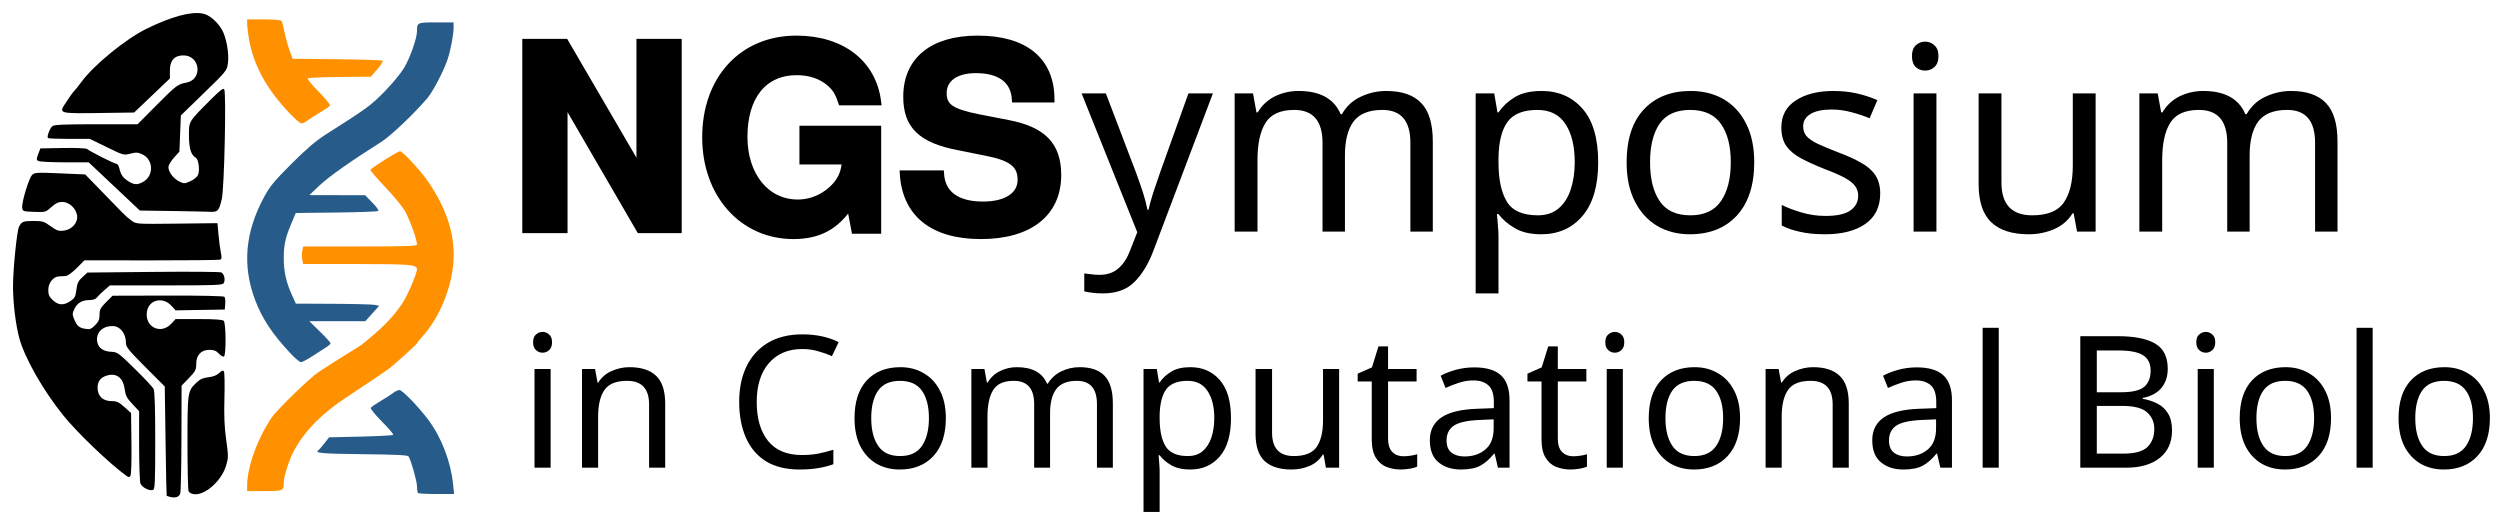
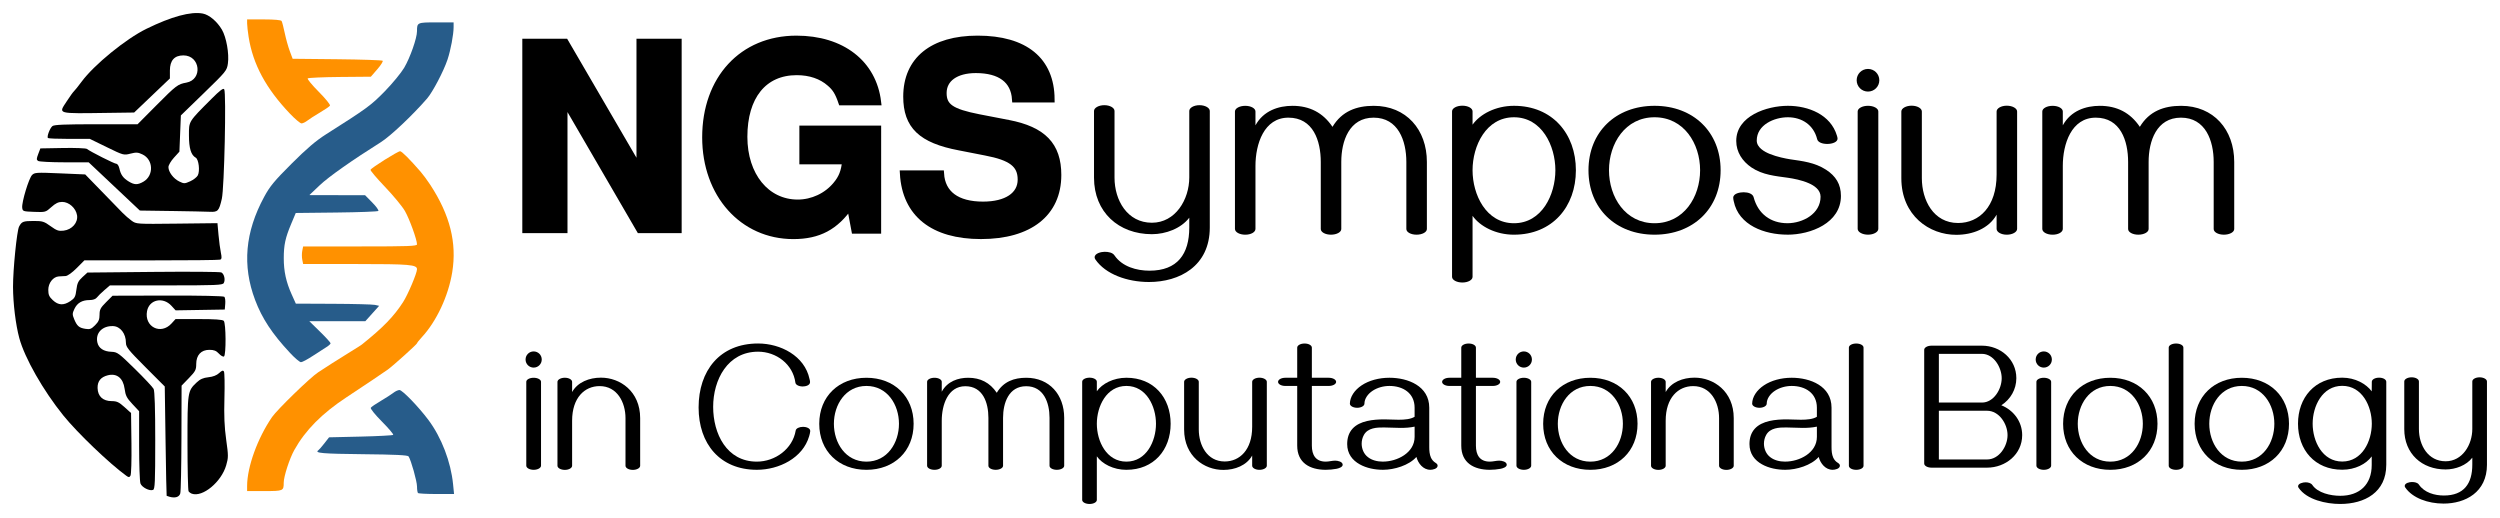
<svg xmlns="http://www.w3.org/2000/svg" width="191.62mm" height="39.629mm" viewBox="0 0 191.62 39.629" version="1.1" id="svg91">
  <defs id="defs85" />
  <g id="layer1" transform="translate(66.11432,-94.13808)">
    <path style="fill:#000000;stroke-width:0.112" d="m -53.121,132.214 c -0.108,-0.029 -0.207,-0.063 -0.22,-0.073 -0.013,-0.011 -0.051,-1.901 -0.084,-4.2 l -0.061,-4.18 -1.488,-1.49 c -1.304,-1.307 -1.488,-1.536 -1.488,-1.859 0,-0.708 -0.432,-1.264 -0.995,-1.28 -0.822,-0.023 -1.354,0.535 -1.195,1.255 0.097,0.441 0.481,0.695 1.085,0.716 0.444,0.016 0.553,0.096 1.788,1.308 0.723,0.71 1.371,1.401 1.439,1.536 0.082,0.164 0.124,1.48 0.124,3.961 0,3.219 -0.023,3.724 -0.17,3.781 -0.268,0.103 -0.849,-0.193 -0.962,-0.49 -0.057,-0.149 -0.103,-1.457 -0.103,-2.906 v -2.636 l -0.514,-0.549 c -0.437,-0.467 -0.527,-0.643 -0.599,-1.176 -0.11,-0.814 -0.596,-1.202 -1.287,-1.029 -0.539,0.135 -0.798,0.458 -0.784,0.979 0.017,0.637 0.409,0.999 1.085,1.001 0.391,0.001 0.556,0.078 0.976,0.457 l 0.505,0.455 0.03,2.322 c 0.017,1.306 -0.016,2.392 -0.075,2.482 -0.091,0.139 -0.134,0.139 -0.326,0 -1.3,-0.943 -3.734,-3.274 -4.816,-4.612 -1.542,-1.907 -2.967,-4.408 -3.379,-5.933 -0.278,-1.03 -0.477,-2.653 -0.481,-3.929 -0.004,-1.32 0.296,-4.299 0.464,-4.619 0.204,-0.388 0.312,-0.429 1.124,-0.431 0.669,-10e-4 0.79,0.036 1.291,0.398 0.473,0.341 0.618,0.391 1.002,0.344 0.646,-0.08 1.115,-0.62 1.026,-1.18 -0.087,-0.547 -0.617,-1.023 -1.14,-1.023 -0.29,0 -0.505,0.103 -0.831,0.398 -0.435,0.393 -0.452,0.397 -1.319,0.365 -0.85,-0.032 -0.88,-0.042 -0.913,-0.321 -0.048,-0.413 0.508,-2.255 0.756,-2.504 0.195,-0.195 0.341,-0.204 2.141,-0.127 l 1.932,0.083 1.27,1.306 c 0.699,0.718 1.417,1.457 1.597,1.643 0.18,0.185 0.49,0.454 0.689,0.597 0.361,0.26 0.371,0.261 3.471,0.225 l 3.109,-0.036 0.081,0.898 c 0.045,0.494 0.126,1.11 0.182,1.369 0.078,0.367 0.066,0.484 -0.055,0.53 -0.085,0.033 -2.461,0.058 -5.28,0.056 l -5.125,-0.004 -0.593,0.596 c -0.35,0.351 -0.699,0.601 -0.851,0.608 -0.142,0.006 -0.375,0.019 -0.516,0.028 -0.437,0.027 -0.809,0.502 -0.809,1.032 0,0.376 0.067,0.528 0.349,0.791 0.425,0.397 0.829,0.417 1.347,0.069 0.332,-0.223 0.391,-0.337 0.457,-0.868 0.062,-0.503 0.143,-0.673 0.461,-0.965 l 0.386,-0.354 5.04,-0.05 c 2.772,-0.027 5.122,-0.009 5.222,0.04 0.22,0.108 0.326,0.567 0.187,0.815 -0.089,0.159 -0.582,0.179 -4.413,0.179 h -4.313 l -0.425,0.365 c -0.234,0.201 -0.491,0.453 -0.572,0.561 -0.093,0.124 -0.299,0.197 -0.561,0.198 -0.574,0.002 -0.943,0.217 -1.161,0.675 -0.165,0.347 -0.168,0.433 -0.023,0.783 0.22,0.533 0.377,0.67 0.856,0.747 0.351,0.057 0.456,0.018 0.75,-0.276 0.27,-0.27 0.342,-0.439 0.342,-0.803 0,-0.395 0.071,-0.531 0.499,-0.96 l 0.499,-0.499 4.231,-0.011 c 2.488,-0.006 4.274,0.033 4.336,0.094 0.058,0.058 0.089,0.301 0.069,0.541 l -0.036,0.436 -1.884,0.031 -1.884,0.031 -0.318,-0.348 c -0.65,-0.712 -1.705,-0.483 -1.872,0.406 -0.226,1.204 1.051,1.852 1.874,0.951 l 0.311,-0.341 h 1.78 c 1.235,0 1.821,0.041 1.915,0.135 0.173,0.173 0.188,2.626 0.017,2.732 -0.065,0.04 -0.239,-0.058 -0.388,-0.218 -0.205,-0.222 -0.379,-0.291 -0.729,-0.291 -0.638,0 -1.01,0.402 -1.01,1.09 0,0.443 -0.06,0.558 -0.561,1.075 l -0.561,0.579 -0.011,3.988 c -0.006,2.194 -0.046,4.115 -0.089,4.269 -0.078,0.284 -0.388,0.382 -0.826,0.262 z m 1.712,-0.236 c -0.093,-0.033 -0.206,-0.115 -0.251,-0.183 -0.045,-0.068 -0.083,-1.732 -0.084,-3.699 -0.001,-3.937 0.005,-3.983 0.704,-4.645 0.267,-0.253 0.501,-0.356 0.901,-0.398 0.355,-0.037 0.636,-0.147 0.82,-0.319 0.214,-0.201 0.301,-0.229 0.369,-0.118 0.049,0.08 0.066,0.988 0.038,2.018 -0.038,1.377 -0.003,2.225 0.134,3.202 0.173,1.233 0.173,1.374 0.001,1.965 -0.371,1.282 -1.807,2.47 -2.633,2.178 z m -1.572,-21.667 -2.414,-0.035 -1.961,-1.848 -1.961,-1.848 -1.856,-0.001 c -1.021,-7.2e-4 -1.927,-0.047 -2.015,-0.103 -0.137,-0.087 -0.137,-0.16 0.004,-0.532 l 0.164,-0.431 1.72,-0.031 c 0.946,-0.017 1.778,0.015 1.848,0.071 0.254,0.204 2.106,1.139 2.256,1.139 0.085,0 0.19,0.164 0.234,0.365 0.103,0.475 0.291,0.735 0.719,0.995 0.432,0.263 0.678,0.266 1.117,0.015 0.814,-0.466 0.775,-1.692 -0.068,-2.093 -0.345,-0.164 -0.479,-0.173 -0.923,-0.059 -0.514,0.132 -0.536,0.126 -1.815,-0.499 l -1.295,-0.632 h -1.573 c -0.865,0 -1.603,-0.029 -1.639,-0.066 -0.101,-0.101 0.147,-0.758 0.345,-0.917 0.131,-0.105 0.979,-0.14 3.35,-0.14 h 3.175 l 1.435,-1.444 c 1.523,-1.533 1.648,-1.628 2.3,-1.745 1.276,-0.23 1.078,-2.088 -0.223,-2.088 -0.69,0 -1.035,0.386 -1.035,1.159 v 0.608 l -1.37,1.306 -1.37,1.306 -1.97,0.027 c -4.024,0.055 -3.842,0.106 -3.198,-0.887 0.233,-0.36 0.482,-0.706 0.552,-0.768 0.07,-0.062 0.333,-0.39 0.584,-0.73 0.961,-1.302 3.39,-3.283 4.976,-4.06 1.921,-0.941 3.398,-1.341 4.313,-1.169 0.491,0.092 1.098,0.603 1.469,1.234 0.341,0.582 0.566,1.847 0.46,2.592 -0.077,0.546 -0.127,0.608 -1.842,2.272 l -1.763,1.711 -0.056,1.388 -0.056,1.388 -0.421,0.466 c -0.232,0.256 -0.421,0.579 -0.42,0.718 0.001,0.376 0.383,0.885 0.826,1.101 0.369,0.18 0.416,0.179 0.84,-0.011 0.247,-0.111 0.509,-0.314 0.583,-0.451 0.179,-0.334 0.073,-1.232 -0.16,-1.363 -0.359,-0.201 -0.517,-0.723 -0.517,-1.712 0,-1.096 -0.055,-1.007 1.726,-2.792 0.656,-0.657 0.908,-0.847 0.978,-0.735 0.166,0.269 0.006,7.573 -0.184,8.393 -0.218,0.941 -0.299,1.027 -0.934,0.996 -0.286,-0.014 -1.606,-0.042 -2.933,-0.061 z" id="path4012" />
    <path style="fill:#275c8a;fill-opacity:1;stroke:none;stroke-width:0.112" d="m -34.076,131.928 c -0.041,-0.041 -0.075,-0.266 -0.075,-0.499 0,-0.395 -0.453,-2.011 -0.647,-2.309 -0.062,-0.096 -1.026,-0.143 -3.471,-0.168 -3.127,-0.033 -3.752,-0.086 -3.453,-0.294 0.062,-0.043 0.273,-0.286 0.471,-0.539 l 0.359,-0.461 2.419,-0.056 c 1.331,-0.031 2.453,-0.09 2.495,-0.132 0.042,-0.042 -0.345,-0.498 -0.858,-1.015 -0.517,-0.52 -0.901,-0.993 -0.859,-1.061 0.041,-0.067 0.386,-0.304 0.767,-0.527 0.38,-0.223 0.814,-0.502 0.964,-0.62 0.15,-0.118 0.361,-0.215 0.468,-0.215 0.222,0 1.47,1.292 2.223,2.301 1,1.341 1.714,3.2 1.885,4.912 l 0.076,0.758 h -1.344 c -0.739,0 -1.378,-0.034 -1.419,-0.075 z m -9.801,-10.733 c -1.372,-1.467 -2.15,-2.646 -2.685,-4.067 -0.993,-2.64 -0.768,-5.198 0.696,-7.902 0.439,-0.811 0.779,-1.223 2.106,-2.547 1.157,-1.155 1.865,-1.758 2.633,-2.245 3.128,-1.982 3.455,-2.221 4.506,-3.297 0.587,-0.601 1.257,-1.416 1.49,-1.812 0.455,-0.773 0.979,-2.269 0.979,-2.794 0,-0.669 0.018,-0.677 1.471,-0.677 h 1.335 v 0.356 c 0,0.576 -0.227,1.782 -0.471,2.507 -0.301,0.893 -1.138,2.485 -1.564,2.975 -1.116,1.285 -2.807,2.882 -3.537,3.341 -2.198,1.382 -4.001,2.651 -4.679,3.294 l -0.807,0.765 2.137,0.005 2.137,0.005 0.55,0.559 c 0.303,0.307 0.511,0.598 0.464,0.646 -0.048,0.048 -1.491,0.102 -3.208,0.121 l -3.121,0.035 -0.347,0.827 c -0.455,1.083 -0.571,1.62 -0.572,2.64 -0.001,1.003 0.179,1.826 0.608,2.779 l 0.316,0.702 2.875,0.013 c 1.582,0.007 3.018,0.045 3.193,0.084 l 0.318,0.071 -0.529,0.589 -0.529,0.589 -2.146,0.001 -2.146,10e-4 0.814,0.797 c 0.448,0.438 0.814,0.84 0.814,0.894 0,0.053 -0.139,0.182 -0.309,0.286 -0.17,0.104 -0.641,0.409 -1.047,0.676 -0.406,0.268 -0.817,0.487 -0.913,0.487 -0.096,0 -0.472,-0.317 -0.834,-0.704 z" id="path4040" />
    <path style="fill:#ff9100;fill-opacity:1;stroke-width:0.112" d="m -47.174,131.392 c 0,-1.456 0.798,-3.663 1.911,-5.286 0.395,-0.575 2.948,-3.054 3.535,-3.431 0.246,-0.158 0.725,-0.469 1.065,-0.691 0.34,-0.222 0.963,-0.612 1.385,-0.868 0.422,-0.256 0.826,-0.512 0.898,-0.569 1.638,-1.313 2.449,-2.148 3.164,-3.258 0.369,-0.573 1.064,-2.214 1.064,-2.513 0,-0.353 -0.559,-0.401 -4.65,-0.401 h -4.078 l -0.067,-0.337 c -0.037,-0.185 -0.037,-0.488 0,-0.674 l 0.067,-0.337 h 4.364 c 3.735,0 4.364,-0.023 4.364,-0.163 0,-0.351 -0.579,-1.948 -0.925,-2.551 -0.201,-0.35 -0.885,-1.179 -1.52,-1.843 -0.635,-0.663 -1.137,-1.256 -1.117,-1.316 0.048,-0.145 2.084,-1.424 2.266,-1.424 0.129,0 0.724,0.594 1.578,1.576 0.186,0.214 0.519,0.667 0.741,1.006 1.507,2.312 2.041,4.437 1.678,6.683 -0.295,1.829 -1.203,3.77 -2.335,4.993 -0.2,0.216 -0.364,0.424 -0.365,0.462 -8.65e-4,0.072 -1.824,1.714 -2.23,2.008 -0.323,0.234 -1.758,1.197 -3.16,2.12 -1.894,1.247 -3.172,2.537 -4.016,4.055 -0.368,0.661 -0.811,2.029 -0.811,2.501 0,0.63 -0.03,0.643 -1.471,0.643 h -1.335 z m 3.274,-28.552 c -1.829,-1.921 -2.828,-3.777 -3.157,-5.867 -0.063,-0.401 -0.116,-0.869 -0.116,-1.038 l -8.65e-4,-0.309 h 1.284 c 0.8,0 1.313,0.046 1.359,0.121 0.041,0.067 0.149,0.479 0.24,0.917 0.091,0.437 0.264,1.061 0.386,1.387 l 0.221,0.592 3.41,0.035 c 1.875,0.019 3.446,0.072 3.491,0.117 0.045,0.045 -0.14,0.339 -0.412,0.652 l -0.494,0.57 -2.376,0.021 c -1.307,0.012 -2.416,0.061 -2.464,0.109 -0.048,0.048 0.333,0.51 0.847,1.027 0.517,0.52 0.901,0.993 0.859,1.061 -0.041,0.067 -0.386,0.304 -0.767,0.527 -0.38,0.223 -0.814,0.502 -0.964,0.62 -0.15,0.118 -0.352,0.215 -0.45,0.215 -0.097,0 -0.501,-0.34 -0.897,-0.756 z" id="path5445" />
-     <text xml:space="preserve" style="font-style:normal;font-variant:normal;font-weight:normal;font-stretch:normal;font-size:10.583px;line-height:1.25;font-family:Gayathri;-inkscape-font-specification:Gayathri;letter-spacing:0px;word-spacing:0px;fill:#000000;fill-opacity:1;stroke:none;stroke-width:0.265" x="-26.348" y="129.983" id="text5389-1">
-       <tspan x="-26.348" y="129.983" style="font-style:normal;font-variant:normal;font-weight:normal;font-stretch:normal;font-size:14.111px;font-family:Gayathri;-inkscape-font-specification:Gayathri;stroke-width:0.265" id="tspan5433">in Computational Biology</tspan>
-     </text>
+     <g aria-label="in Computational Biology" style="font-style:normal;font-variant:normal;font-weight:normal;font-stretch:normal;font-size:10.583px;line-height:1.25;font-family:Gayathri;-inkscape-font-specification:Gayathri;letter-spacing:0px;word-spacing:0px;fill:#000000;fill-opacity:1;stroke:none;stroke-width:0.265" id="text5389-1">
+       <path d="m -25.211,121.074 c -0.345,0 -0.62,0.276 -0.62,0.62 0,0.345 0.276,0.62 0.62,0.62 0.345,0 0.62,-0.276 0.62,-0.62 0,-0.345 -0.276,-0.62 -0.62,-0.62 z m -0.565,2.329 v 6.429 c 0,0.172 0.255,0.317 0.565,0.317 0.31,0 0.565,-0.145 0.565,-0.317 v -6.429 c 0,-0.172 -0.255,-0.31 -0.565,-0.31 -0.31,0 -0.565,0.138 -0.565,0.31 z" style="font-style:normal;font-variant:normal;font-weight:normal;font-stretch:normal;font-size:14.111px;font-family:Gayathri;-inkscape-font-specification:Gayathri;stroke-width:0.265" id="path575" />
+       <path d="m -17.612,130.155 c 0.31,0 0.565,-0.145 0.565,-0.317 v -3.652 c 0,-2.053 -1.543,-3.107 -3.011,-3.101 -0.882,0 -1.778,0.338 -2.205,1.102 v -0.779 c 0,-0.172 -0.248,-0.317 -0.558,-0.317 -0.31,0 -0.565,0.145 -0.565,0.317 v 6.429 c 0,0.172 0.255,0.317 0.565,0.317 0.31,0 0.558,-0.145 0.558,-0.317 v -3.452 c 0,-1.764 0.958,-2.653 2.108,-2.653 1.35,0 1.984,1.254 1.984,2.453 v 3.652 c 0,0.172 0.248,0.317 0.558,0.317 z" style="font-style:normal;font-variant:normal;font-weight:normal;font-stretch:normal;font-size:14.111px;font-family:Gayathri;-inkscape-font-specification:Gayathri;stroke-width:0.265" id="path577" />
+       <path d="m -4.568,126.855 c -0.282,0 -0.531,0.117 -0.558,0.282 -0.234,1.412 -1.578,2.384 -2.977,2.384 -2.322,0 -3.349,-2.15 -3.349,-4.196 0,-2.081 1.109,-4.231 3.445,-4.231 1.392,0 2.673,0.958 2.859,2.377 0.021,0.165 0.269,0.289 0.558,0.289 0.207,0 0.565,-0.076 0.565,-0.338 0,-0.076 -0.021,-0.158 -0.041,-0.234 -0.372,-1.771 -2.219,-2.722 -3.941,-2.722 -2.942,0 -4.561,2.088 -4.561,4.906 0,2.784 1.64,4.775 4.465,4.775 1.688,0 3.521,-0.896 4.01,-2.577 0.028,-0.097 0.083,-0.296 0.083,-0.393 0,-0.248 -0.365,-0.324 -0.558,-0.324 z" style="font-style:normal;font-variant:normal;font-weight:normal;font-stretch:normal;font-size:14.111px;font-family:Gayathri;-inkscape-font-specification:Gayathri;stroke-width:0.265" id="path579" />
+       <path d="m 0.296,123.093 c -2.122,0 -3.617,1.433 -3.617,3.528 0,2.095 1.495,3.528 3.617,3.528 2.122,0 3.617,-1.433 3.617,-3.528 0,-2.095 -1.495,-3.528 -3.617,-3.528 z m 0,0.627 c 1.605,0 2.494,1.44 2.494,2.901 0,1.461 -0.889,2.901 -2.494,2.901 -1.605,0 -2.494,-1.44 -2.494,-2.901 0,-1.461 0.889,-2.901 2.494,-2.901 z" style="font-style:normal;font-variant:normal;font-weight:normal;font-stretch:normal;font-size:14.111px;font-family:Gayathri;-inkscape-font-specification:Gayathri;stroke-width:0.265" id="path581" />
+       <path d="m 14.889,130.148 c 0.31,0 0.565,-0.138 0.565,-0.31 v -3.672 c 0,-1.771 -1.13,-3.073 -2.908,-3.073 -0.937,0 -1.743,0.289 -2.26,1.151 -0.524,-0.779 -1.254,-1.151 -2.191,-1.151 -0.758,0 -1.585,0.262 -2.026,1.068 v -0.758 c 0,-0.172 -0.248,-0.31 -0.558,-0.31 -0.31,0 -0.565,0.138 -0.565,0.31 v 6.429 c 0,0.179 0.255,0.317 0.565,0.317 0.31,0 0.558,-0.138 0.558,-0.317 v -3.445 c 0,-1.206 0.469,-2.646 1.805,-2.646 1.35,0 1.771,1.261 1.771,2.425 v 3.672 c 0,0.172 0.248,0.31 0.558,0.31 0.31,0 0.565,-0.138 0.565,-0.31 v -3.672 c 0,-1.144 0.434,-2.425 1.771,-2.425 1.344,0 1.791,1.261 1.791,2.425 v 3.672 c 0,0.172 0.248,0.31 0.558,0.31 z" style="font-style:normal;font-variant:normal;font-weight:normal;font-stretch:normal;font-size:14.111px;font-family:Gayathri;-inkscape-font-specification:Gayathri;stroke-width:0.265" id="path583" />
+       <path d="m 20.223,130.148 c 2.102,0 3.39,-1.53 3.39,-3.528 0,-1.998 -1.288,-3.528 -3.39,-3.528 -0.999,0 -1.86,0.455 -2.267,1.034 v -0.73 c 0,-0.172 -0.248,-0.31 -0.558,-0.31 -0.31,0 -0.565,0.138 -0.565,0.31 v 9.061 c 0,0.172 0.255,0.31 0.565,0.31 0.31,0 0.558,-0.138 0.558,-0.31 v -3.342 c 0.407,0.579 1.268,1.034 2.267,1.034 z m 0,-0.627 c -1.53,0 -2.267,-1.564 -2.267,-2.901 0,-1.337 0.737,-2.901 2.267,-2.901 1.53,0 2.267,1.564 2.267,2.901 0,1.337 -0.737,2.901 -2.267,2.901 z" style="font-style:normal;font-variant:normal;font-weight:normal;font-stretch:normal;font-size:14.111px;font-family:Gayathri;-inkscape-font-specification:Gayathri;stroke-width:0.265" id="path585" />
+       <path d="m 25.211,123.086 c -0.31,0 -0.565,0.145 -0.565,0.317 v 3.652 c 0,2.053 1.543,3.107 3.011,3.101 0.882,0 1.778,-0.338 2.205,-1.102 v 0.779 c 0,0.172 0.248,0.317 0.558,0.317 0.31,0 0.565,-0.145 0.565,-0.317 v -6.429 c 0,-0.172 -0.255,-0.317 -0.565,-0.317 -0.31,0 -0.558,0.145 -0.558,0.317 v 3.452 c 0,1.764 -0.958,2.653 -2.108,2.653 -1.35,0 -1.984,-1.254 -1.984,-2.453 v -3.652 c 0,-0.172 -0.248,-0.317 -0.558,-0.317 z" style="font-style:normal;font-variant:normal;font-weight:normal;font-stretch:normal;font-size:14.111px;font-family:Gayathri;-inkscape-font-specification:Gayathri;stroke-width:0.265" id="path587" />
+       <path d="m 35.491,130.148 c 0.289,0 0.565,-0.028 0.827,-0.076 0.158,-0.028 0.482,-0.124 0.482,-0.31 0,-0.241 -0.386,-0.317 -0.572,-0.317 -0.241,0 -0.475,0.076 -0.737,0.076 -0.758,-0.007 -1.054,-0.503 -1.054,-1.226 v -4.575 h 1.295 c 0.31,0 0.565,-0.138 0.565,-0.31 0,-0.179 -0.255,-0.317 -0.565,-0.317 h -1.295 v -2.308 c 0,-0.179 -0.248,-0.317 -0.558,-0.317 -0.31,0 -0.565,0.138 -0.565,0.317 v 2.308 H 32.404 c -0.31,0 -0.558,0.138 -0.558,0.317 0,0.172 0.248,0.31 0.558,0.31 h 0.91 v 4.575 c 0,1.33 0.978,1.847 2.177,1.853 z" style="font-style:normal;font-variant:normal;font-weight:normal;font-stretch:normal;font-size:14.111px;font-family:Gayathri;-inkscape-font-specification:Gayathri;stroke-width:0.265" id="path589" />
+       <path d="m 43.518,130.148 c 0.179,0 0.558,-0.076 0.558,-0.317 0,-0.076 -0.048,-0.152 -0.152,-0.214 -0.172,-0.103 -0.282,-0.241 -0.358,-0.4 -0.11,-0.248 -0.131,-0.537 -0.131,-0.806 v -3.025 c 0,-1.661 -1.633,-2.294 -3.052,-2.294 -0.806,0 -1.571,0.207 -2.136,0.586 -0.537,0.358 -0.889,0.875 -0.896,1.399 0,0.172 0.248,0.317 0.558,0.317 0.31,0 0.558,-0.145 0.558,-0.317 0,-0.372 0.255,-0.744 0.634,-0.992 0.358,-0.234 0.82,-0.365 1.282,-0.365 1.034,0 1.929,0.544 1.929,1.667 v 0.696 c -0.296,0.186 -0.758,0.227 -1.226,0.227 -0.386,0 -0.772,-0.028 -1.068,-0.028 -0.889,0 -1.902,0.103 -2.46,0.71 -0.303,0.331 -0.413,0.744 -0.413,1.185 0,0.737 0.4,1.24 0.958,1.55 0.524,0.296 1.178,0.42 1.785,0.42 0.868,0 1.991,-0.338 2.563,-0.985 0.131,0.496 0.517,0.985 1.068,0.985 z m -3.631,-0.627 c -0.441,0 -0.854,-0.11 -1.144,-0.338 -0.324,-0.241 -0.482,-0.634 -0.489,-1.027 0,-0.234 0.055,-0.475 0.172,-0.682 0.303,-0.544 0.985,-0.579 1.537,-0.572 0.42,0 0.841,0.034 1.268,0.034 0.365,0 0.73,-0.021 1.082,-0.097 v 0.785 c 0,1.226 -1.344,1.895 -2.425,1.895 z" style="font-style:normal;font-variant:normal;font-weight:normal;font-stretch:normal;font-size:14.111px;font-family:Gayathri;-inkscape-font-specification:Gayathri;stroke-width:0.265" id="path591" />
+       <path d="m 48.066,130.148 c 0.289,0 0.565,-0.028 0.827,-0.076 0.158,-0.028 0.482,-0.124 0.482,-0.31 0,-0.241 -0.386,-0.317 -0.572,-0.317 -0.241,0 -0.475,0.076 -0.737,0.076 -0.758,-0.007 -1.054,-0.503 -1.054,-1.226 v -4.575 h 1.295 c 0.31,0 0.565,-0.138 0.565,-0.31 0,-0.179 -0.255,-0.317 -0.565,-0.317 h -1.295 v -2.308 c 0,-0.179 -0.248,-0.317 -0.558,-0.317 -0.31,0 -0.565,0.138 -0.565,0.317 v 2.308 h -0.91 c -0.31,0 -0.558,0.138 -0.558,0.317 0,0.172 0.248,0.31 0.558,0.31 h 0.91 v 4.575 c 0,1.33 0.978,1.847 2.177,1.853 z" style="font-style:normal;font-variant:normal;font-weight:normal;font-stretch:normal;font-size:14.111px;font-family:Gayathri;-inkscape-font-specification:Gayathri;stroke-width:0.265" id="path593" />
+       <path d="m 50.684,121.074 c -0.345,0 -0.62,0.276 -0.62,0.62 0,0.345 0.276,0.62 0.62,0.62 0.345,0 0.62,-0.276 0.62,-0.62 0,-0.345 -0.276,-0.62 -0.62,-0.62 z m -0.565,2.329 v 6.429 c 0,0.172 0.255,0.317 0.565,0.317 0.31,0 0.565,-0.145 0.565,-0.317 v -6.429 c 0,-0.172 -0.255,-0.31 -0.565,-0.31 -0.31,0 -0.565,0.138 -0.565,0.31 z" style="font-style:normal;font-variant:normal;font-weight:normal;font-stretch:normal;font-size:14.111px;font-family:Gayathri;-inkscape-font-specification:Gayathri;stroke-width:0.265" id="path595" />
+       <path d="m 55.783,123.093 c -2.122,0 -3.617,1.433 -3.617,3.528 0,2.095 1.495,3.528 3.617,3.528 2.122,0 3.617,-1.433 3.617,-3.528 0,-2.095 -1.495,-3.528 -3.617,-3.528 z m 0,0.627 c 1.605,0 2.494,1.44 2.494,2.901 0,1.461 -0.889,2.901 -2.494,2.901 -1.605,0 -2.494,-1.44 -2.494,-2.901 0,-1.461 0.889,-2.901 2.494,-2.901 z" style="font-style:normal;font-variant:normal;font-weight:normal;font-stretch:normal;font-size:14.111px;font-family:Gayathri;-inkscape-font-specification:Gayathri;stroke-width:0.265" id="path597" />
+       <path d="m 66.208,130.155 c 0.31,0 0.565,-0.145 0.565,-0.317 v -3.652 c 0,-2.053 -1.543,-3.107 -3.011,-3.101 -0.882,0 -1.778,0.338 -2.205,1.102 v -0.779 c 0,-0.172 -0.248,-0.317 -0.558,-0.317 -0.31,0 -0.565,0.145 -0.565,0.317 v 6.429 c 0,0.172 0.255,0.317 0.565,0.317 0.31,0 0.558,-0.145 0.558,-0.317 v -3.452 c 0,-1.764 0.958,-2.653 2.108,-2.653 1.35,0 1.984,1.254 1.984,2.453 v 3.652 c 0,0.172 0.248,0.317 0.558,0.317 z" style="font-style:normal;font-variant:normal;font-weight:normal;font-stretch:normal;font-size:14.111px;font-family:Gayathri;-inkscape-font-specification:Gayathri;stroke-width:0.265" id="path599" />
+       <path d="m 74.352,130.148 c 0.179,0 0.558,-0.076 0.558,-0.317 0,-0.076 -0.048,-0.152 -0.152,-0.214 -0.172,-0.103 -0.282,-0.241 -0.358,-0.4 -0.11,-0.248 -0.131,-0.537 -0.131,-0.806 v -3.025 c 0,-1.661 -1.633,-2.294 -3.052,-2.294 -0.806,0 -1.571,0.207 -2.136,0.586 -0.537,0.358 -0.889,0.875 -0.896,1.399 0,0.172 0.248,0.317 0.558,0.317 0.31,0 0.558,-0.145 0.558,-0.317 0,-0.372 0.255,-0.744 0.634,-0.992 0.358,-0.234 0.82,-0.365 1.282,-0.365 1.034,0 1.929,0.544 1.929,1.667 v 0.696 c -0.296,0.186 -0.758,0.227 -1.226,0.227 -0.386,0 -0.772,-0.028 -1.068,-0.028 -0.889,0 -1.902,0.103 -2.46,0.71 -0.303,0.331 -0.413,0.744 -0.413,1.185 0,0.737 0.4,1.24 0.958,1.55 0.524,0.296 1.178,0.42 1.785,0.42 0.868,0 1.991,-0.338 2.563,-0.985 0.131,0.496 0.517,0.985 1.068,0.985 z m -3.631,-0.627 c -0.441,0 -0.854,-0.11 -1.144,-0.338 -0.324,-0.241 -0.482,-0.634 -0.489,-1.027 0,-0.234 0.055,-0.475 0.172,-0.682 0.303,-0.544 0.985,-0.579 1.537,-0.572 0.42,0 0.841,0.034 1.268,0.034 0.365,0 0.73,-0.021 1.082,-0.097 v 0.785 c 0,1.226 -1.344,1.895 -2.425,1.895 z" style="font-style:normal;font-variant:normal;font-weight:normal;font-stretch:normal;font-size:14.111px;font-family:Gayathri;-inkscape-font-specification:Gayathri;stroke-width:0.265" id="path601" />
+       <path d="m 75.599,120.778 v 9.061 c 0,0.172 0.248,0.31 0.565,0.31 0.31,0 0.558,-0.138 0.558,-0.31 v -9.061 c 0,-0.172 -0.248,-0.31 -0.558,-0.31 -0.317,0 -0.565,0.138 -0.565,0.31 z" style="font-style:normal;font-variant:normal;font-weight:normal;font-stretch:normal;font-size:14.111px;font-family:Gayathri;-inkscape-font-specification:Gayathri;stroke-width:0.265" id="path603" />
+       <path d="m 85.796,120.633 h -3.859 c -0.31,0 -0.565,0.138 -0.565,0.317 v 8.716 c 0,0.179 0.255,0.317 0.565,0.317 h 4.251 c 1.419,0 2.694,-1.02 2.694,-2.494 0,-1.034 -0.655,-1.909 -1.599,-2.288 0.71,-0.455 1.151,-1.226 1.151,-2.074 0,-1.461 -1.226,-2.494 -2.639,-2.494 z m -3.3,4.361 v -3.734 h 3.3 c 0.903,0 1.516,1.04 1.516,1.867 0,0.834 -0.606,1.867 -1.516,1.867 z m 0,0.627 h 3.693 c 0.923,0 1.571,1.006 1.571,1.867 0,0.861 -0.648,1.867 -1.571,1.867 H 82.496 Z" style="font-style:normal;font-variant:normal;font-weight:normal;font-stretch:normal;font-size:14.111px;font-family:Gayathri;-inkscape-font-specification:Gayathri;stroke-width:0.265" id="path605" />
+       <path d="m 90.537,121.074 c -0.345,0 -0.62,0.276 -0.62,0.62 0,0.345 0.276,0.62 0.62,0.62 0.345,0 0.62,-0.276 0.62,-0.62 0,-0.345 -0.276,-0.62 -0.62,-0.62 z m -0.565,2.329 v 6.429 c 0,0.172 0.255,0.317 0.565,0.317 0.31,0 0.565,-0.145 0.565,-0.317 v -6.429 c 0,-0.172 -0.255,-0.31 -0.565,-0.31 -0.31,0 -0.565,0.138 -0.565,0.31 z" style="font-style:normal;font-variant:normal;font-weight:normal;font-stretch:normal;font-size:14.111px;font-family:Gayathri;-inkscape-font-specification:Gayathri;stroke-width:0.265" id="path607" />
+       <path d="m 95.636,123.093 c -2.122,0 -3.617,1.433 -3.617,3.528 0,2.095 1.495,3.528 3.617,3.528 2.122,0 3.617,-1.433 3.617,-3.528 0,-2.095 -1.495,-3.528 -3.617,-3.528 z m 0,0.627 c 1.605,0 2.494,1.44 2.494,2.901 0,1.461 -0.889,2.901 -2.494,2.901 -1.605,0 -2.494,-1.44 -2.494,-2.901 0,-1.461 0.889,-2.901 2.494,-2.901 z" style="font-style:normal;font-variant:normal;font-weight:normal;font-stretch:normal;font-size:14.111px;font-family:Gayathri;-inkscape-font-specification:Gayathri;stroke-width:0.265" id="path609" />
+       <path d="m 100.114,120.778 v 9.061 c 0,0.172 0.248,0.31 0.565,0.31 0.31,0 0.558,-0.138 0.558,-0.31 v -9.061 c 0,-0.172 -0.248,-0.31 -0.558,-0.31 -0.317,0 -0.565,0.138 -0.565,0.31 z" style="font-style:normal;font-variant:normal;font-weight:normal;font-stretch:normal;font-size:14.111px;font-family:Gayathri;-inkscape-font-specification:Gayathri;stroke-width:0.265" id="path611" />
+       <path d="m 105.716,123.093 c -2.122,0 -3.617,1.433 -3.617,3.528 0,2.095 1.495,3.528 3.617,3.528 2.122,0 3.617,-1.433 3.617,-3.528 0,-2.095 -1.495,-3.528 -3.617,-3.528 z m 0,0.627 c 1.605,0 2.494,1.44 2.494,2.901 0,1.461 -0.889,2.901 -2.494,2.901 -1.605,0 -2.494,-1.44 -2.494,-2.901 0,-1.461 0.889,-2.901 2.494,-2.901 z" style="font-style:normal;font-variant:normal;font-weight:normal;font-stretch:normal;font-size:14.111px;font-family:Gayathri;-inkscape-font-specification:Gayathri;stroke-width:0.265" id="path613" />
+       <path d="m 116.789,129.776 v -6.373 c 0,-0.179 -0.241,-0.317 -0.551,-0.317 -0.31,0 -0.558,0.138 -0.558,0.317 l -0.007,0.73 c -0.427,-0.572 -1.261,-1.047 -2.26,-1.047 -2.102,0 -3.39,1.53 -3.39,3.528 0,1.998 1.288,3.528 3.39,3.528 0.992,0 1.826,-0.434 2.26,-1.02 v 0.655 c 0,1.502 -0.93,2.363 -2.412,2.363 -0.73,0 -1.723,-0.214 -2.143,-0.834 -0.103,-0.145 -0.324,-0.2 -0.517,-0.2 -0.186,0 -0.572,0.083 -0.572,0.303 0,0.041 0.014,0.076 0.041,0.117 0.62,0.916 2.108,1.24 3.183,1.24 1.895,0 3.535,-0.903 3.535,-2.99 z m -3.376,-0.262 c -1.53,0 -2.267,-1.564 -2.267,-2.901 0,-1.337 0.737,-2.901 2.267,-2.901 1.53,0 2.267,1.564 2.267,2.901 0,1.337 -0.737,2.901 -2.267,2.901 z" style="font-style:normal;font-variant:normal;font-weight:normal;font-stretch:normal;font-size:14.111px;font-family:Gayathri;-inkscape-font-specification:Gayathri;stroke-width:0.265" id="path615" />
+       <path d="m 124.506,129.756 v -6.38 c 0,-0.172 -0.255,-0.317 -0.565,-0.317 -0.31,0 -0.558,0.145 -0.558,0.317 v 3.638 c 0,1.213 -0.758,2.48 -2.046,2.48 -1.344,0 -2.046,-1.226 -2.046,-2.467 v -3.652 c 0,-0.172 -0.248,-0.317 -0.558,-0.317 -0.31,0 -0.565,0.145 -0.565,0.317 v 3.652 c 0,1.888 1.35,3.094 3.169,3.094 0.758,0 1.592,-0.31 2.046,-0.903 v 0.537 c 0,1.454 -0.648,2.363 -2.177,2.363 -0.71,0 -1.495,-0.22 -1.915,-0.834 -0.103,-0.158 -0.331,-0.2 -0.537,-0.2 -0.179,0 -0.551,0.076 -0.551,0.303 0,0.034 0.014,0.076 0.041,0.117 0.551,0.806 1.743,1.233 2.935,1.233 1.661,0 3.328,-0.861 3.328,-2.983 z" style="font-style:normal;font-variant:normal;font-weight:normal;font-stretch:normal;font-size:14.111px;font-family:Gayathri;-inkscape-font-specification:Gayathri;stroke-width:0.265" id="path617" />
+     </g>
    <g id="g5441-6" transform="translate(-18.84752,-9.756843)">
      <g id="g8285">
-         <text xml:space="preserve" style="font-style:normal;font-variant:normal;font-weight:normal;font-stretch:normal;font-size:10.583px;line-height:1.25;font-family:Gayathri;-inkscape-font-specification:Gayathri;letter-spacing:0px;word-spacing:0px;fill:#000000;fill-opacity:1;stroke:none;stroke-width:0.265" x="35.622" y="121.651" id="text5389-2">
-           <tspan id="tspan5387-8" x="35.622" y="121.651" style="font-style:normal;font-variant:normal;font-weight:normal;font-stretch:normal;font-size:19.756px;font-family:Gayathri;-inkscape-font-specification:Gayathri;stroke-width:0.265">ymposium</tspan>
-         </text>
-         <text xml:space="preserve" style="font-style:normal;font-variant:normal;font-weight:normal;font-stretch:normal;font-size:10.583px;line-height:1.25;font-family:'Noto Mono';-inkscape-font-specification:'Noto Mono';letter-spacing:0px;word-spacing:0px;fill:#000000;fill-opacity:1;stroke:none;stroke-width:0.5;stroke-miterlimit:4;stroke-dasharray:none" x="-8.327" y="121.515" id="text978-6-3-8-7-4">
-           <tspan x="-8.327" y="121.515" style="font-style:normal;font-variant:normal;font-weight:bold;font-stretch:normal;font-size:19.756px;font-family:'Nimbus Sans';-inkscape-font-specification:'Nimbus Sans Bold';letter-spacing:0px;stroke:#000000;stroke-width:0.5;stroke-miterlimit:4;stroke-dasharray:none;stroke-opacity:1" id="tspan980-1-0-9-5-7">NGS</tspan>
-         </text>
+         <g aria-label="ymposium" style="font-style:normal;font-variant:normal;font-weight:normal;font-stretch:normal;font-size:10.583px;line-height:1.25;font-family:Gayathri;-inkscape-font-specification:Gayathri;letter-spacing:0px;word-spacing:0px;fill:#000000;fill-opacity:1;stroke:none;stroke-width:0.265" id="text5389-2">
+           <path d="m 45.461,121.333 v -8.932 c 0,-0.241 -0.357,-0.444 -0.791,-0.444 -0.434,0 -0.781,0.203 -0.781,0.444 v 5.093 c 0,1.698 -1.061,3.473 -2.865,3.473 -1.881,0 -2.865,-1.717 -2.865,-3.453 v -5.113 c 0,-0.241 -0.347,-0.444 -0.781,-0.444 -0.434,0 -0.791,0.203 -0.791,0.444 v 5.113 c 0,2.643 1.891,4.331 4.437,4.331 1.061,0 2.228,-0.434 2.865,-1.264 v 0.752 c 0,2.035 -0.907,3.309 -3.048,3.309 -0.994,0 -2.093,-0.309 -2.682,-1.167 -0.145,-0.222 -0.463,-0.28 -0.752,-0.28 -0.251,0 -0.772,0.106 -0.772,0.424 0,0.048 0.019,0.106 0.058,0.164 0.772,1.129 2.441,1.727 4.109,1.727 2.325,0 4.659,-1.206 4.659,-4.177 z" style="font-style:normal;font-variant:normal;font-weight:normal;font-stretch:normal;font-size:19.756px;font-family:Gayathri;-inkscape-font-specification:Gayathri;stroke-width:0.265" id="path620" />
+           <path d="m 61.31,121.883 c 0.434,0 0.791,-0.193 0.791,-0.434 v -5.141 c 0,-2.479 -1.582,-4.302 -4.071,-4.302 -1.312,0 -2.441,0.405 -3.164,1.611 -0.733,-1.09 -1.756,-1.611 -3.068,-1.611 -1.061,0 -2.219,0.367 -2.836,1.495 v -1.061 c 0,-0.241 -0.347,-0.434 -0.781,-0.434 -0.434,0 -0.791,0.193 -0.791,0.434 v 9 c 0,0.251 0.357,0.444 0.791,0.444 0.434,0 0.781,-0.193 0.781,-0.444 v -4.823 c 0,-1.688 0.656,-3.704 2.527,-3.704 1.891,0 2.479,1.765 2.479,3.395 v 5.141 c 0,0.241 0.347,0.434 0.781,0.434 0.434,0 0.791,-0.193 0.791,-0.434 v -5.141 c 0,-1.601 0.608,-3.395 2.479,-3.395 1.881,0 2.508,1.765 2.508,3.395 v 5.141 c 0,0.241 0.347,0.434 0.781,0.434 z" style="font-style:normal;font-variant:normal;font-weight:normal;font-stretch:normal;font-size:19.756px;font-family:Gayathri;-inkscape-font-specification:Gayathri;stroke-width:0.265" id="path622" />
+           <path d="m 68.776,121.883 c 2.942,0 4.746,-2.141 4.746,-4.939 0,-2.797 -1.804,-4.939 -4.746,-4.939 -1.399,0 -2.604,0.637 -3.174,1.447 v -1.022 c 0,-0.241 -0.347,-0.434 -0.781,-0.434 -0.434,0 -0.791,0.193 -0.791,0.434 v 12.685 c 0,0.241 0.357,0.434 0.791,0.434 0.434,0 0.781,-0.193 0.781,-0.434 v -4.678 c 0.569,0.81 1.775,1.447 3.174,1.447 z m 0,-0.878 c -2.141,0 -3.174,-2.19 -3.174,-4.061 0,-1.871 1.032,-4.061 3.174,-4.061 2.141,0 3.174,2.19 3.174,4.061 0,1.871 -1.032,4.061 -3.174,4.061 z" style="font-style:normal;font-variant:normal;font-weight:normal;font-stretch:normal;font-size:19.756px;font-family:Gayathri;-inkscape-font-specification:Gayathri;stroke-width:0.265" id="path624" />
+           <path d="m 79.551,112.005 c -2.971,0 -5.064,2.006 -5.064,4.939 0,2.932 2.093,4.939 5.064,4.939 2.971,0 5.064,-2.006 5.064,-4.939 0,-2.932 -2.093,-4.939 -5.064,-4.939 z m 0,0.878 c 2.248,0 3.492,2.016 3.492,4.061 0,2.045 -1.244,4.061 -3.492,4.061 -2.248,0 -3.492,-2.016 -3.492,-4.061 0,-2.045 1.244,-4.061 3.492,-4.061 z" style="font-style:normal;font-variant:normal;font-weight:normal;font-stretch:normal;font-size:19.756px;font-family:Gayathri;-inkscape-font-specification:Gayathri;stroke-width:0.265" id="path626" />
+           <path d="m 89.737,121.883 c 1.794,0 4.1,-0.897 4.1,-2.971 0,-0.897 -0.395,-1.524 -1.138,-2.006 -0.878,-0.569 -1.833,-0.666 -2.749,-0.801 -0.357,-0.058 -1.003,-0.183 -1.553,-0.405 -0.434,-0.174 -1.013,-0.502 -1.013,-1.032 0,-1.206 1.341,-1.785 2.383,-1.785 1.08,0 1.977,0.588 2.248,1.678 0.058,0.251 0.415,0.367 0.772,0.367 0.395,0 0.791,-0.145 0.791,-0.405 0,-0.068 -0.019,-0.135 -0.048,-0.232 -0.482,-1.611 -2.18,-2.286 -3.762,-2.286 -1.601,0 -3.955,0.772 -3.955,2.691 0,0.859 0.473,1.563 1.167,2.035 0.859,0.579 1.852,0.656 2.807,0.791 0.386,0.058 1.042,0.174 1.582,0.415 0.424,0.183 0.907,0.511 0.907,1.032 0,1.322 -1.379,2.035 -2.537,2.035 -1.283,0 -2.257,-0.714 -2.595,-1.997 -0.068,-0.26 -0.415,-0.376 -0.762,-0.376 -0.26,0 -0.801,0.077 -0.801,0.424 0,0.077 0.019,0.174 0.039,0.26 0.376,1.862 2.383,2.566 4.119,2.566 z" style="font-style:normal;font-variant:normal;font-weight:normal;font-stretch:normal;font-size:19.756px;font-family:Gayathri;-inkscape-font-specification:Gayathri;stroke-width:0.265" id="path628" />
+           <path d="m 95.911,109.178 c -0.482,0 -0.868,0.386 -0.868,0.868 0,0.482 0.386,0.868 0.868,0.868 0.482,0 0.868,-0.386 0.868,-0.868 0,-0.482 -0.386,-0.868 -0.868,-0.868 z m -0.791,3.26 v 9 c 0,0.241 0.357,0.444 0.791,0.444 0.434,0 0.791,-0.203 0.791,-0.444 v -9 c 0,-0.241 -0.357,-0.434 -0.791,-0.434 -0.434,0 -0.791,0.193 -0.791,0.434 z" style="font-style:normal;font-variant:normal;font-weight:normal;font-stretch:normal;font-size:19.756px;font-family:Gayathri;-inkscape-font-specification:Gayathri;stroke-width:0.265" id="path630" />
+           <path d="m 99.258,111.995 c -0.434,0 -0.791,0.203 -0.791,0.444 v 5.113 c 0,2.875 2.161,4.35 4.215,4.341 1.235,0 2.489,-0.473 3.087,-1.543 v 1.09 c 0,0.241 0.347,0.444 0.781,0.444 0.434,0 0.791,-0.203 0.791,-0.444 v -9 c 0,-0.241 -0.357,-0.444 -0.791,-0.444 -0.434,0 -0.781,0.203 -0.781,0.444 v 4.833 c 0,2.469 -1.341,3.714 -2.952,3.714 -1.891,0 -2.778,-1.756 -2.778,-3.434 v -5.113 c 0,-0.241 -0.347,-0.444 -0.781,-0.444 z" style="font-style:normal;font-variant:normal;font-weight:normal;font-stretch:normal;font-size:19.756px;font-family:Gayathri;-inkscape-font-specification:Gayathri;stroke-width:0.265" id="path632" />
+           <path d="m 123.191,121.883 c 0.434,0 0.791,-0.193 0.791,-0.434 v -5.141 c 0,-2.479 -1.582,-4.302 -4.071,-4.302 -1.312,0 -2.441,0.405 -3.164,1.611 -0.733,-1.09 -1.756,-1.611 -3.068,-1.611 -1.061,0 -2.219,0.367 -2.836,1.495 v -1.061 c 0,-0.241 -0.347,-0.434 -0.781,-0.434 -0.434,0 -0.791,0.193 -0.791,0.434 v 9 c 0,0.251 0.357,0.444 0.791,0.444 0.434,0 0.781,-0.193 0.781,-0.444 v -4.823 c 0,-1.688 0.656,-3.704 2.527,-3.704 1.891,0 2.479,1.765 2.479,3.395 v 5.141 c 0,0.241 0.347,0.434 0.781,0.434 0.434,0 0.791,-0.193 0.791,-0.434 v -5.141 c 0,-1.601 0.608,-3.395 2.479,-3.395 1.881,0 2.508,1.765 2.508,3.395 v 5.141 c 0,0.241 0.347,0.434 0.781,0.434 z" style="font-style:normal;font-variant:normal;font-weight:normal;font-stretch:normal;font-size:19.756px;font-family:Gayathri;-inkscape-font-specification:Gayathri;stroke-width:0.265" id="path634" />
+         </g>
+         <g aria-label="NGS" style="font-style:normal;font-variant:normal;font-weight:normal;font-stretch:normal;font-size:10.583px;line-height:1.25;font-family:'Noto Mono';-inkscape-font-specification:'Noto Mono';letter-spacing:0px;word-spacing:0px;fill:#000000;fill-opacity:1;stroke:none;stroke-width:0.5;stroke-miterlimit:4;stroke-dasharray:none" id="text978-6-3-8-7-4">
+           <path d="M 1.768,121.515 H 4.731 v -14.402 H 1.768 v 9.799 l -5.709,-9.799 h -3.042 v 14.402 h 2.963 v -9.957 z" style="font-style:normal;font-variant:normal;font-weight:bold;font-stretch:normal;font-size:19.756px;font-family:'Nimbus Sans';-inkscape-font-specification:'Nimbus Sans Bold';letter-spacing:0px;stroke:#000000;stroke-width:0.5;stroke-miterlimit:4;stroke-dasharray:none;stroke-opacity:1" id="path637" />
+           <path d="m 20.022,113.771 h -5.769 v 2.469 h 3.279 c -0.079,0.81 -0.277,1.304 -0.711,1.818 -0.711,0.869 -1.818,1.383 -2.944,1.383 -2.41,0 -4.109,-2.094 -4.109,-5.057 0,-3.102 1.501,-4.978 4.03,-4.978 1.027,0 1.897,0.296 2.548,0.869 0.415,0.356 0.632,0.691 0.889,1.442 h 2.786 c -0.356,-2.983 -2.766,-4.84 -6.243,-4.84 -4.149,0 -6.974,3.062 -6.974,7.547 0,4.366 2.845,7.547 6.737,7.547 1.936,0 3.24,-0.691 4.346,-2.311 l 0.356,1.897 h 1.778 z" style="font-style:normal;font-variant:normal;font-weight:bold;font-stretch:normal;font-size:19.756px;font-family:'Nimbus Sans';-inkscape-font-specification:'Nimbus Sans Bold';letter-spacing:0px;stroke:#000000;stroke-width:0.5;stroke-miterlimit:4;stroke-dasharray:none;stroke-opacity:1" id="path639" />
+           <path d="m 33.317,111.499 c -0.02,-2.983 -2.015,-4.623 -5.65,-4.623 -3.457,0 -5.453,1.62 -5.453,4.425 0,2.232 1.126,3.319 4.05,3.872 l 2.015,0.395 c 1.976,0.375 2.707,0.929 2.707,2.094 0,1.205 -1.106,1.936 -2.904,1.936 -2.015,0 -3.141,-0.849 -3.24,-2.39 h -2.884 c 0.178,3.082 2.292,4.761 5.966,4.761 3.714,0 5.907,-1.719 5.907,-4.662 0,-2.272 -1.146,-3.457 -3.813,-3.971 l -2.252,-0.435 c -2.114,-0.415 -2.726,-0.83 -2.726,-1.877 0,-1.087 0.948,-1.778 2.489,-1.778 1.877,0 2.924,0.79 3.023,2.252 z" style="font-style:normal;font-variant:normal;font-weight:bold;font-stretch:normal;font-size:19.756px;font-family:'Nimbus Sans';-inkscape-font-specification:'Nimbus Sans Bold';letter-spacing:0px;stroke:#000000;stroke-width:0.5;stroke-miterlimit:4;stroke-dasharray:none;stroke-opacity:1" id="path641" />
+         </g>
      </g>
    </g>
-     <flowRoot xml:space="preserve" id="flowRoot220" style="font-style:normal;font-weight:normal;font-size:40px;line-height:1.25;font-family:sans-serif;letter-spacing:0px;word-spacing:0px;fill:#000000;fill-opacity:1;stroke:none" transform="matrix(0.2645833,0,0,0.2645833,-122.8802,73.18612)">
-       <flowRegion id="flowRegion222">
-         <rect id="rect224" width="765.021" height="408.71" x="317.012" y="-431.699" />
-       </flowRegion>
-       <flowPara id="flowPara226" />
-     </flowRoot>
+     <g transform="matrix(0.2645833,0,0,0.2645833,-122.8802,73.18612)" style="font-style:normal;font-weight:normal;font-size:40px;line-height:1.25;font-family:sans-serif;letter-spacing:0px;word-spacing:0px;fill:#000000;fill-opacity:1;stroke:none" id="flowRoot220" />
  </g>
</svg>
